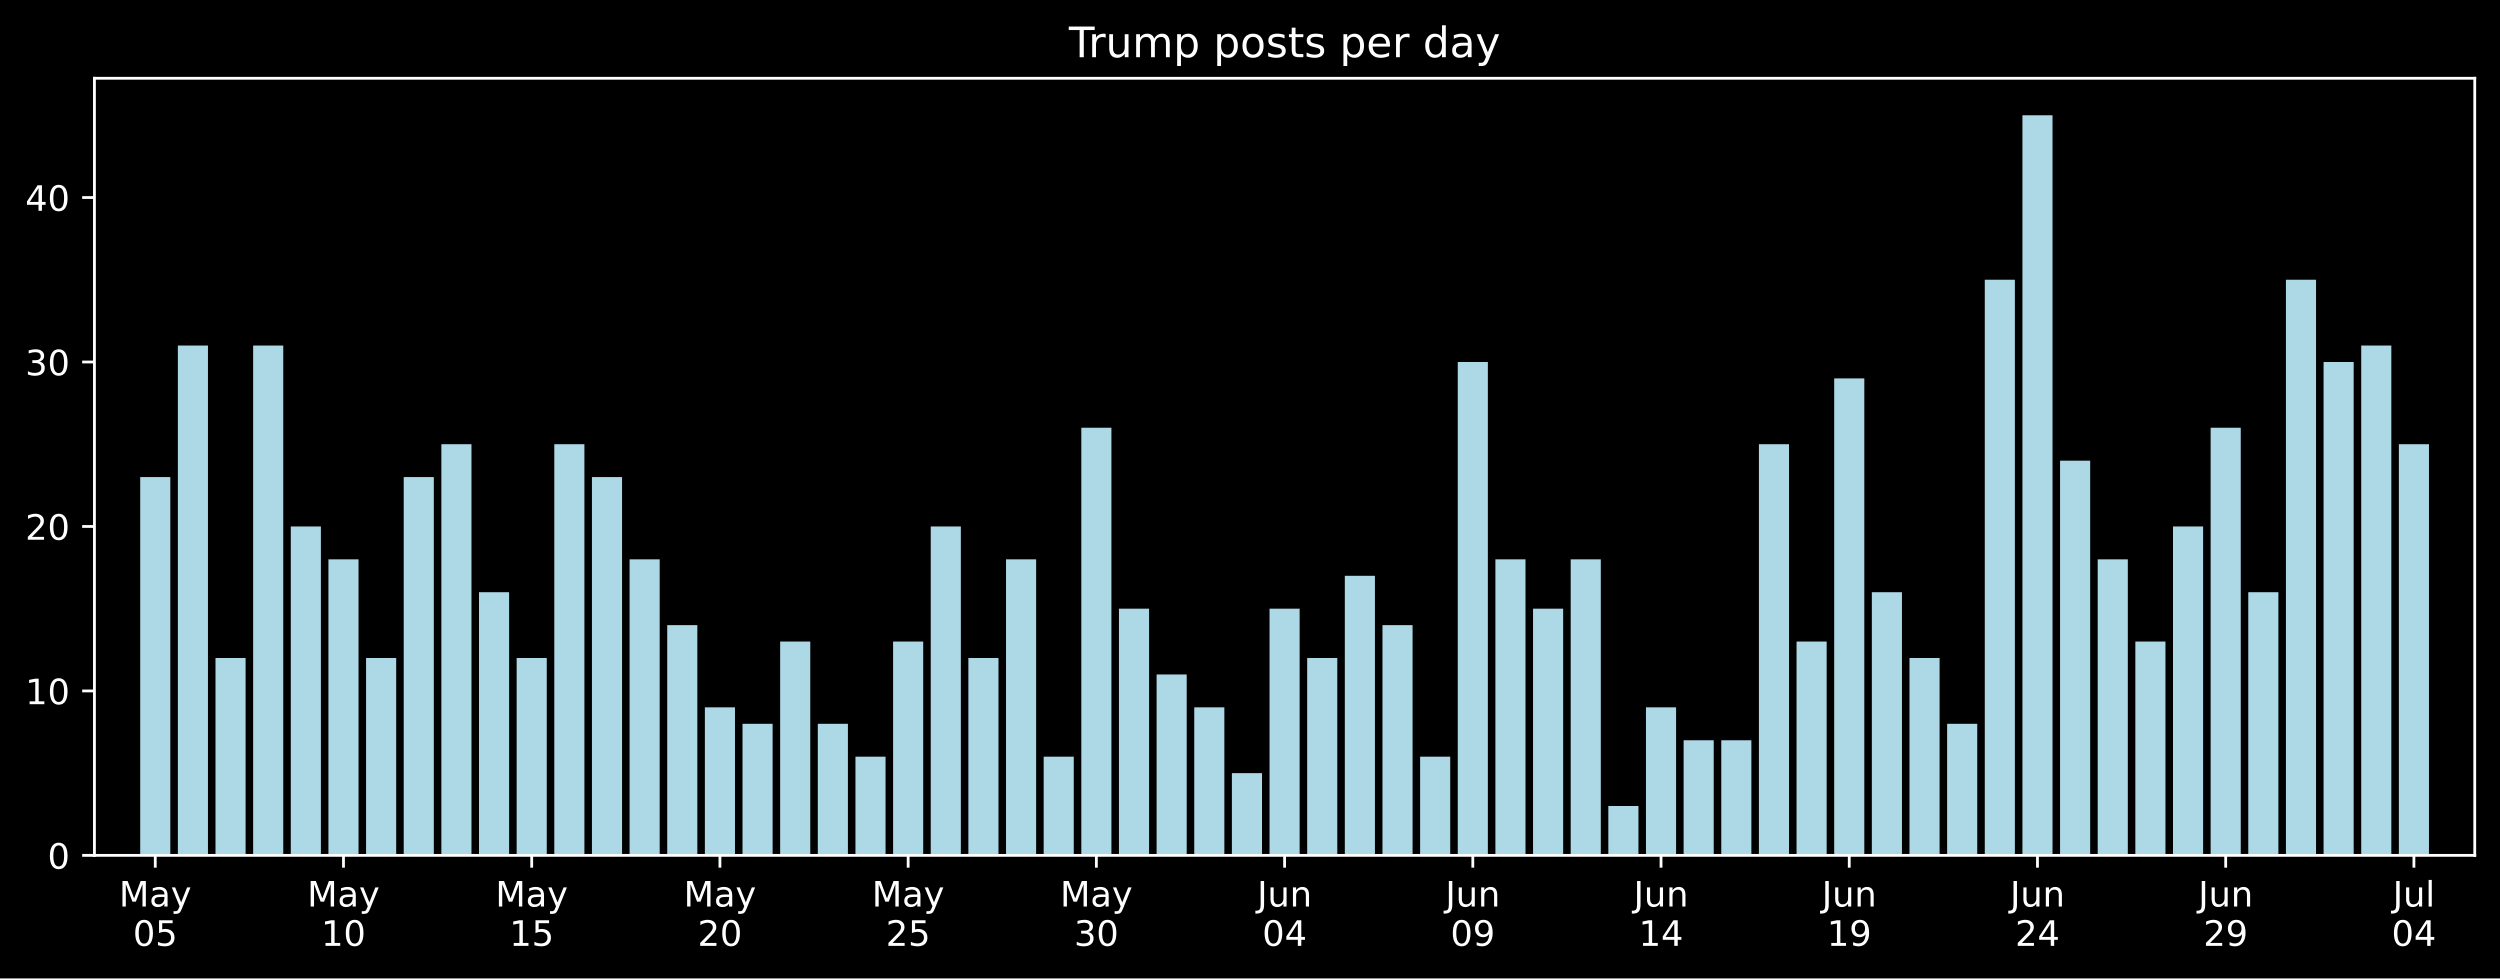
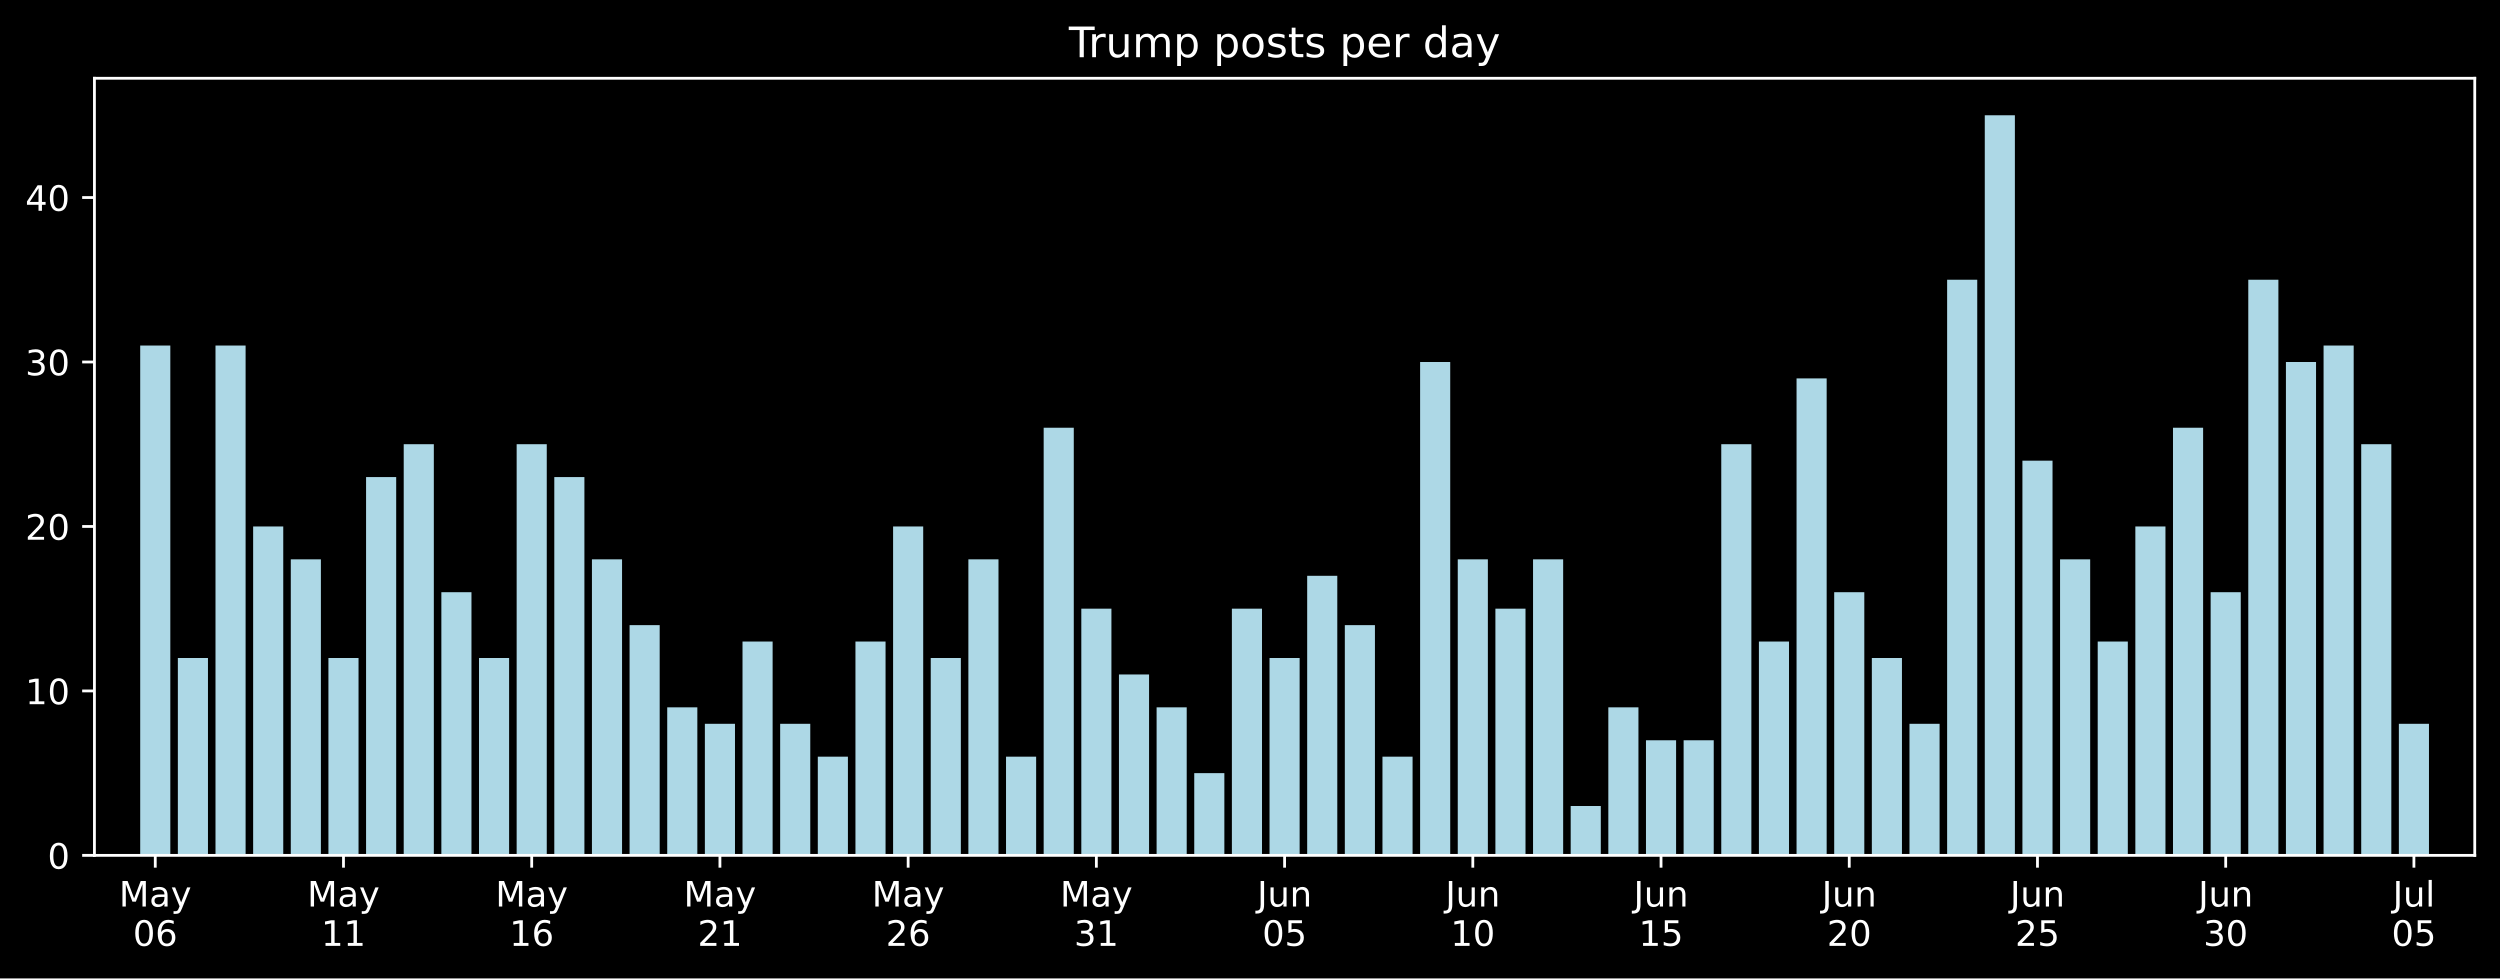
<svg xmlns="http://www.w3.org/2000/svg" xmlns:xlink="http://www.w3.org/1999/xlink" width="712.835pt" height="278.97pt" viewBox="0 0 712.835 278.97" version="1.1">
  <defs>
    <style type="text/css">*{stroke-linejoin: round; stroke-linecap: butt}</style>
  </defs>
  <g id="figure_1">
    <g id="patch_1">
      <path d="M 0 278.97  L 712.835 278.97  L 712.835 0  L 0 0  z " />
    </g>
    <g id="axes_1">
      <g id="patch_2">
        <path d="M 26.925 243.894  L 705.635 243.894  L 705.635 22.318  L 26.925 22.318  z " />
      </g>
      <g id="patch_3">
-         <path d="M 39.977 243.894  L 48.564 243.894  L 48.564 136.037  L 39.977 136.037  z " clip-path="url(#p703df6870e)" style="fill: #add8e6" />
+         <path d="M 39.977 243.894  L 48.564 243.894  L 48.564 98.522  L 39.977 98.522  z " clip-path="url(#p958a4c0f70)" style="fill: #add8e6" />
      </g>
      <g id="patch_4">
-         <path d="M 50.711 243.894  L 59.298 243.894  L 59.298 98.522  L 50.711 98.522  z " clip-path="url(#p703df6870e)" style="fill: #add8e6" />
+         <path d="M 50.711 243.894  L 59.298 243.894  L 59.298 187.621  L 50.711 187.621  z " clip-path="url(#p958a4c0f70)" style="fill: #add8e6" />
      </g>
      <g id="patch_5">
-         <path d="M 61.444 243.894  L 70.031 243.894  L 70.031 187.621  L 61.444 187.621  z " clip-path="url(#p703df6870e)" style="fill: #add8e6" />
+         <path d="M 61.444 243.894  L 70.031 243.894  L 70.031 98.522  L 61.444 98.522  z " clip-path="url(#p958a4c0f70)" style="fill: #add8e6" />
      </g>
      <g id="patch_6">
-         <path d="M 72.178 243.894  L 80.765 243.894  L 80.765 98.522  L 72.178 98.522  z " clip-path="url(#p703df6870e)" style="fill: #add8e6" />
+         <path d="M 72.178 243.894  L 80.765 243.894  L 80.765 150.105  L 72.178 150.105  z " clip-path="url(#p958a4c0f70)" style="fill: #add8e6" />
      </g>
      <g id="patch_7">
-         <path d="M 82.912 243.894  L 91.499 243.894  L 91.499 150.105  L 82.912 150.105  z " clip-path="url(#p703df6870e)" style="fill: #add8e6" />
+         <path d="M 82.912 243.894  L 91.499 243.894  L 91.499 159.484  L 82.912 159.484  z " clip-path="url(#p958a4c0f70)" style="fill: #add8e6" />
      </g>
      <g id="patch_8">
-         <path d="M 93.645 243.894  L 102.232 243.894  L 102.232 159.484  L 93.645 159.484  z " clip-path="url(#p703df6870e)" style="fill: #add8e6" />
+         <path d="M 93.645 243.894  L 102.232 243.894  L 102.232 187.621  L 93.645 187.621  z " clip-path="url(#p958a4c0f70)" style="fill: #add8e6" />
      </g>
      <g id="patch_9">
-         <path d="M 104.379 243.894  L 112.966 243.894  L 112.966 187.621  L 104.379 187.621  z " clip-path="url(#p703df6870e)" style="fill: #add8e6" />
+         <path d="M 104.379 243.894  L 112.966 243.894  L 112.966 136.037  L 104.379 136.037  z " clip-path="url(#p958a4c0f70)" style="fill: #add8e6" />
      </g>
      <g id="patch_10">
-         <path d="M 115.113 243.894  L 123.7 243.894  L 123.7 136.037  L 115.113 136.037  z " clip-path="url(#p703df6870e)" style="fill: #add8e6" />
+         <path d="M 115.113 243.894  L 123.7 243.894  L 123.7 126.658  L 115.113 126.658  z " clip-path="url(#p958a4c0f70)" style="fill: #add8e6" />
      </g>
      <g id="patch_11">
-         <path d="M 125.846 243.894  L 134.433 243.894  L 134.433 126.658  L 125.846 126.658  z " clip-path="url(#p703df6870e)" style="fill: #add8e6" />
+         <path d="M 125.846 243.894  L 134.433 243.894  L 134.433 168.863  L 125.846 168.863  z " clip-path="url(#p958a4c0f70)" style="fill: #add8e6" />
      </g>
      <g id="patch_12">
-         <path d="M 136.58 243.894  L 145.167 243.894  L 145.167 168.863  L 136.58 168.863  z " clip-path="url(#p703df6870e)" style="fill: #add8e6" />
+         <path d="M 136.58 243.894  L 145.167 243.894  L 145.167 187.621  L 136.58 187.621  z " clip-path="url(#p958a4c0f70)" style="fill: #add8e6" />
      </g>
      <g id="patch_13">
-         <path d="M 147.314 243.894  L 155.901 243.894  L 155.901 187.621  L 147.314 187.621  z " clip-path="url(#p703df6870e)" style="fill: #add8e6" />
+         <path d="M 147.314 243.894  L 155.901 243.894  L 155.901 126.658  L 147.314 126.658  z " clip-path="url(#p958a4c0f70)" style="fill: #add8e6" />
      </g>
      <g id="patch_14">
-         <path d="M 158.047 243.894  L 166.634 243.894  L 166.634 126.658  L 158.047 126.658  z " clip-path="url(#p703df6870e)" style="fill: #add8e6" />
+         <path d="M 158.047 243.894  L 166.634 243.894  L 166.634 136.037  L 158.047 136.037  z " clip-path="url(#p958a4c0f70)" style="fill: #add8e6" />
      </g>
      <g id="patch_15">
-         <path d="M 168.781 243.894  L 177.368 243.894  L 177.368 136.037  L 168.781 136.037  z " clip-path="url(#p703df6870e)" style="fill: #add8e6" />
+         <path d="M 168.781 243.894  L 177.368 243.894  L 177.368 159.484  L 168.781 159.484  z " clip-path="url(#p958a4c0f70)" style="fill: #add8e6" />
      </g>
      <g id="patch_16">
-         <path d="M 179.515 243.894  L 188.101 243.894  L 188.101 159.484  L 179.515 159.484  z " clip-path="url(#p703df6870e)" style="fill: #add8e6" />
+         <path d="M 179.515 243.894  L 188.101 243.894  L 188.101 178.242  L 179.515 178.242  z " clip-path="url(#p958a4c0f70)" style="fill: #add8e6" />
      </g>
      <g id="patch_17">
-         <path d="M 190.248 243.894  L 198.835 243.894  L 198.835 178.242  L 190.248 178.242  z " clip-path="url(#p703df6870e)" style="fill: #add8e6" />
+         <path d="M 190.248 243.894  L 198.835 243.894  L 198.835 201.689  L 190.248 201.689  z " clip-path="url(#p958a4c0f70)" style="fill: #add8e6" />
      </g>
      <g id="patch_18">
-         <path d="M 200.982 243.894  L 209.569 243.894  L 209.569 201.689  L 200.982 201.689  z " clip-path="url(#p703df6870e)" style="fill: #add8e6" />
+         <path d="M 200.982 243.894  L 209.569 243.894  L 209.569 206.379  L 200.982 206.379  z " clip-path="url(#p958a4c0f70)" style="fill: #add8e6" />
      </g>
      <g id="patch_19">
-         <path d="M 211.715 243.894  L 220.302 243.894  L 220.302 206.379  L 211.715 206.379  z " clip-path="url(#p703df6870e)" style="fill: #add8e6" />
+         <path d="M 211.715 243.894  L 220.302 243.894  L 220.302 182.931  L 211.715 182.931  z " clip-path="url(#p958a4c0f70)" style="fill: #add8e6" />
      </g>
      <g id="patch_20">
-         <path d="M 222.449 243.894  L 231.036 243.894  L 231.036 182.931  L 222.449 182.931  z " clip-path="url(#p703df6870e)" style="fill: #add8e6" />
+         <path d="M 222.449 243.894  L 231.036 243.894  L 231.036 206.379  L 222.449 206.379  z " clip-path="url(#p958a4c0f70)" style="fill: #add8e6" />
      </g>
      <g id="patch_21">
-         <path d="M 233.183 243.894  L 241.77 243.894  L 241.77 206.379  L 233.183 206.379  z " clip-path="url(#p703df6870e)" style="fill: #add8e6" />
+         <path d="M 233.183 243.894  L 241.77 243.894  L 241.77 215.757  L 233.183 215.757  z " clip-path="url(#p958a4c0f70)" style="fill: #add8e6" />
      </g>
      <g id="patch_22">
-         <path d="M 243.916 243.894  L 252.503 243.894  L 252.503 215.757  L 243.916 215.757  z " clip-path="url(#p703df6870e)" style="fill: #add8e6" />
+         <path d="M 243.916 243.894  L 252.503 243.894  L 252.503 182.931  L 243.916 182.931  z " clip-path="url(#p958a4c0f70)" style="fill: #add8e6" />
      </g>
      <g id="patch_23">
-         <path d="M 254.65 243.894  L 263.237 243.894  L 263.237 182.931  L 254.65 182.931  z " clip-path="url(#p703df6870e)" style="fill: #add8e6" />
+         <path d="M 254.65 243.894  L 263.237 243.894  L 263.237 150.105  L 254.65 150.105  z " clip-path="url(#p958a4c0f70)" style="fill: #add8e6" />
      </g>
      <g id="patch_24">
-         <path d="M 265.384 243.894  L 273.971 243.894  L 273.971 150.105  L 265.384 150.105  z " clip-path="url(#p703df6870e)" style="fill: #add8e6" />
+         <path d="M 265.384 243.894  L 273.971 243.894  L 273.971 187.621  L 265.384 187.621  z " clip-path="url(#p958a4c0f70)" style="fill: #add8e6" />
      </g>
      <g id="patch_25">
-         <path d="M 276.117 243.894  L 284.704 243.894  L 284.704 187.621  L 276.117 187.621  z " clip-path="url(#p703df6870e)" style="fill: #add8e6" />
+         <path d="M 276.117 243.894  L 284.704 243.894  L 284.704 159.484  L 276.117 159.484  z " clip-path="url(#p958a4c0f70)" style="fill: #add8e6" />
      </g>
      <g id="patch_26">
-         <path d="M 286.851 243.894  L 295.438 243.894  L 295.438 159.484  L 286.851 159.484  z " clip-path="url(#p703df6870e)" style="fill: #add8e6" />
+         <path d="M 286.851 243.894  L 295.438 243.894  L 295.438 215.757  L 286.851 215.757  z " clip-path="url(#p958a4c0f70)" style="fill: #add8e6" />
      </g>
      <g id="patch_27">
-         <path d="M 297.585 243.894  L 306.172 243.894  L 306.172 215.757  L 297.585 215.757  z " clip-path="url(#p703df6870e)" style="fill: #add8e6" />
+         <path d="M 297.585 243.894  L 306.172 243.894  L 306.172 121.969  L 297.585 121.969  z " clip-path="url(#p958a4c0f70)" style="fill: #add8e6" />
      </g>
      <g id="patch_28">
-         <path d="M 308.318 243.894  L 316.905 243.894  L 316.905 121.969  L 308.318 121.969  z " clip-path="url(#p703df6870e)" style="fill: #add8e6" />
+         <path d="M 308.318 243.894  L 316.905 243.894  L 316.905 173.553  L 308.318 173.553  z " clip-path="url(#p958a4c0f70)" style="fill: #add8e6" />
      </g>
      <g id="patch_29">
-         <path d="M 319.052 243.894  L 327.639 243.894  L 327.639 173.553  L 319.052 173.553  z " clip-path="url(#p703df6870e)" style="fill: #add8e6" />
+         <path d="M 319.052 243.894  L 327.639 243.894  L 327.639 192.31  L 319.052 192.31  z " clip-path="url(#p958a4c0f70)" style="fill: #add8e6" />
      </g>
      <g id="patch_30">
-         <path d="M 329.786 243.894  L 338.373 243.894  L 338.373 192.31  L 329.786 192.31  z " clip-path="url(#p703df6870e)" style="fill: #add8e6" />
+         <path d="M 329.786 243.894  L 338.373 243.894  L 338.373 201.689  L 329.786 201.689  z " clip-path="url(#p958a4c0f70)" style="fill: #add8e6" />
      </g>
      <g id="patch_31">
-         <path d="M 340.519 243.894  L 349.106 243.894  L 349.106 201.689  L 340.519 201.689  z " clip-path="url(#p703df6870e)" style="fill: #add8e6" />
+         <path d="M 340.519 243.894  L 349.106 243.894  L 349.106 220.447  L 340.519 220.447  z " clip-path="url(#p958a4c0f70)" style="fill: #add8e6" />
      </g>
      <g id="patch_32">
-         <path d="M 351.253 243.894  L 359.84 243.894  L 359.84 220.447  L 351.253 220.447  z " clip-path="url(#p703df6870e)" style="fill: #add8e6" />
+         <path d="M 351.253 243.894  L 359.84 243.894  L 359.84 173.553  L 351.253 173.553  z " clip-path="url(#p958a4c0f70)" style="fill: #add8e6" />
      </g>
      <g id="patch_33">
-         <path d="M 361.987 243.894  L 370.573 243.894  L 370.573 173.553  L 361.987 173.553  z " clip-path="url(#p703df6870e)" style="fill: #add8e6" />
+         <path d="M 361.987 243.894  L 370.573 243.894  L 370.573 187.621  L 361.987 187.621  z " clip-path="url(#p958a4c0f70)" style="fill: #add8e6" />
      </g>
      <g id="patch_34">
-         <path d="M 372.72 243.894  L 381.307 243.894  L 381.307 187.621  L 372.72 187.621  z " clip-path="url(#p703df6870e)" style="fill: #add8e6" />
+         <path d="M 372.72 243.894  L 381.307 243.894  L 381.307 164.174  L 372.72 164.174  z " clip-path="url(#p958a4c0f70)" style="fill: #add8e6" />
      </g>
      <g id="patch_35">
-         <path d="M 383.454 243.894  L 392.041 243.894  L 392.041 164.174  L 383.454 164.174  z " clip-path="url(#p703df6870e)" style="fill: #add8e6" />
+         <path d="M 383.454 243.894  L 392.041 243.894  L 392.041 178.242  L 383.454 178.242  z " clip-path="url(#p958a4c0f70)" style="fill: #add8e6" />
      </g>
      <g id="patch_36">
-         <path d="M 394.187 243.894  L 402.774 243.894  L 402.774 178.242  L 394.187 178.242  z " clip-path="url(#p703df6870e)" style="fill: #add8e6" />
+         <path d="M 394.187 243.894  L 402.774 243.894  L 402.774 215.757  L 394.187 215.757  z " clip-path="url(#p958a4c0f70)" style="fill: #add8e6" />
      </g>
      <g id="patch_37">
-         <path d="M 404.921 243.894  L 413.508 243.894  L 413.508 215.757  L 404.921 215.757  z " clip-path="url(#p703df6870e)" style="fill: #add8e6" />
+         <path d="M 404.921 243.894  L 413.508 243.894  L 413.508 103.211  L 404.921 103.211  z " clip-path="url(#p958a4c0f70)" style="fill: #add8e6" />
      </g>
      <g id="patch_38">
-         <path d="M 415.655 243.894  L 424.242 243.894  L 424.242 103.211  L 415.655 103.211  z " clip-path="url(#p703df6870e)" style="fill: #add8e6" />
+         <path d="M 415.655 243.894  L 424.242 243.894  L 424.242 159.484  L 415.655 159.484  z " clip-path="url(#p958a4c0f70)" style="fill: #add8e6" />
      </g>
      <g id="patch_39">
-         <path d="M 426.388 243.894  L 434.975 243.894  L 434.975 159.484  L 426.388 159.484  z " clip-path="url(#p703df6870e)" style="fill: #add8e6" />
+         <path d="M 426.388 243.894  L 434.975 243.894  L 434.975 173.553  L 426.388 173.553  z " clip-path="url(#p958a4c0f70)" style="fill: #add8e6" />
      </g>
      <g id="patch_40">
-         <path d="M 437.122 243.894  L 445.709 243.894  L 445.709 173.553  L 437.122 173.553  z " clip-path="url(#p703df6870e)" style="fill: #add8e6" />
+         <path d="M 437.122 243.894  L 445.709 243.894  L 445.709 159.484  L 437.122 159.484  z " clip-path="url(#p958a4c0f70)" style="fill: #add8e6" />
      </g>
      <g id="patch_41">
-         <path d="M 447.856 243.894  L 456.443 243.894  L 456.443 159.484  L 447.856 159.484  z " clip-path="url(#p703df6870e)" style="fill: #add8e6" />
+         <path d="M 447.856 243.894  L 456.443 243.894  L 456.443 229.826  L 447.856 229.826  z " clip-path="url(#p958a4c0f70)" style="fill: #add8e6" />
      </g>
      <g id="patch_42">
-         <path d="M 458.589 243.894  L 467.176 243.894  L 467.176 229.826  L 458.589 229.826  z " clip-path="url(#p703df6870e)" style="fill: #add8e6" />
+         <path d="M 458.589 243.894  L 467.176 243.894  L 467.176 201.689  L 458.589 201.689  z " clip-path="url(#p958a4c0f70)" style="fill: #add8e6" />
      </g>
      <g id="patch_43">
-         <path d="M 469.323 243.894  L 477.91 243.894  L 477.91 201.689  L 469.323 201.689  z " clip-path="url(#p703df6870e)" style="fill: #add8e6" />
+         <path d="M 469.323 243.894  L 477.91 243.894  L 477.91 211.068  L 469.323 211.068  z " clip-path="url(#p958a4c0f70)" style="fill: #add8e6" />
      </g>
      <g id="patch_44">
-         <path d="M 480.057 243.894  L 488.644 243.894  L 488.644 211.068  L 480.057 211.068  z " clip-path="url(#p703df6870e)" style="fill: #add8e6" />
+         <path d="M 480.057 243.894  L 488.644 243.894  L 488.644 211.068  L 480.057 211.068  z " clip-path="url(#p958a4c0f70)" style="fill: #add8e6" />
      </g>
      <g id="patch_45">
-         <path d="M 490.79 243.894  L 499.377 243.894  L 499.377 211.068  L 490.79 211.068  z " clip-path="url(#p703df6870e)" style="fill: #add8e6" />
+         <path d="M 490.79 243.894  L 499.377 243.894  L 499.377 126.658  L 490.79 126.658  z " clip-path="url(#p958a4c0f70)" style="fill: #add8e6" />
      </g>
      <g id="patch_46">
-         <path d="M 501.524 243.894  L 510.111 243.894  L 510.111 126.658  L 501.524 126.658  z " clip-path="url(#p703df6870e)" style="fill: #add8e6" />
+         <path d="M 501.524 243.894  L 510.111 243.894  L 510.111 182.931  L 501.524 182.931  z " clip-path="url(#p958a4c0f70)" style="fill: #add8e6" />
      </g>
      <g id="patch_47">
-         <path d="M 512.258 243.894  L 520.845 243.894  L 520.845 182.931  L 512.258 182.931  z " clip-path="url(#p703df6870e)" style="fill: #add8e6" />
+         <path d="M 512.258 243.894  L 520.845 243.894  L 520.845 107.9  L 512.258 107.9  z " clip-path="url(#p958a4c0f70)" style="fill: #add8e6" />
      </g>
      <g id="patch_48">
-         <path d="M 522.991 243.894  L 531.578 243.894  L 531.578 107.9  L 522.991 107.9  z " clip-path="url(#p703df6870e)" style="fill: #add8e6" />
+         <path d="M 522.991 243.894  L 531.578 243.894  L 531.578 168.863  L 522.991 168.863  z " clip-path="url(#p958a4c0f70)" style="fill: #add8e6" />
      </g>
      <g id="patch_49">
-         <path d="M 533.725 243.894  L 542.312 243.894  L 542.312 168.863  L 533.725 168.863  z " clip-path="url(#p703df6870e)" style="fill: #add8e6" />
+         <path d="M 533.725 243.894  L 542.312 243.894  L 542.312 187.621  L 533.725 187.621  z " clip-path="url(#p958a4c0f70)" style="fill: #add8e6" />
      </g>
      <g id="patch_50">
-         <path d="M 544.459 243.894  L 553.045 243.894  L 553.045 187.621  L 544.459 187.621  z " clip-path="url(#p703df6870e)" style="fill: #add8e6" />
+         <path d="M 544.459 243.894  L 553.045 243.894  L 553.045 206.379  L 544.459 206.379  z " clip-path="url(#p958a4c0f70)" style="fill: #add8e6" />
      </g>
      <g id="patch_51">
-         <path d="M 555.192 243.894  L 563.779 243.894  L 563.779 206.379  L 555.192 206.379  z " clip-path="url(#p703df6870e)" style="fill: #add8e6" />
+         <path d="M 555.192 243.894  L 563.779 243.894  L 563.779 79.764  L 555.192 79.764  z " clip-path="url(#p958a4c0f70)" style="fill: #add8e6" />
      </g>
      <g id="patch_52">
-         <path d="M 565.926 243.894  L 574.513 243.894  L 574.513 79.764  L 565.926 79.764  z " clip-path="url(#p703df6870e)" style="fill: #add8e6" />
+         <path d="M 565.926 243.894  L 574.513 243.894  L 574.513 32.869  L 565.926 32.869  z " clip-path="url(#p958a4c0f70)" style="fill: #add8e6" />
      </g>
      <g id="patch_53">
-         <path d="M 576.659 243.894  L 585.246 243.894  L 585.246 32.869  L 576.659 32.869  z " clip-path="url(#p703df6870e)" style="fill: #add8e6" />
+         <path d="M 576.659 243.894  L 585.246 243.894  L 585.246 131.348  L 576.659 131.348  z " clip-path="url(#p958a4c0f70)" style="fill: #add8e6" />
      </g>
      <g id="patch_54">
-         <path d="M 587.393 243.894  L 595.98 243.894  L 595.98 131.348  L 587.393 131.348  z " clip-path="url(#p703df6870e)" style="fill: #add8e6" />
+         <path d="M 587.393 243.894  L 595.98 243.894  L 595.98 159.484  L 587.393 159.484  z " clip-path="url(#p958a4c0f70)" style="fill: #add8e6" />
      </g>
      <g id="patch_55">
-         <path d="M 598.127 243.894  L 606.714 243.894  L 606.714 159.484  L 598.127 159.484  z " clip-path="url(#p703df6870e)" style="fill: #add8e6" />
+         <path d="M 598.127 243.894  L 606.714 243.894  L 606.714 182.931  L 598.127 182.931  z " clip-path="url(#p958a4c0f70)" style="fill: #add8e6" />
      </g>
      <g id="patch_56">
-         <path d="M 608.86 243.894  L 617.447 243.894  L 617.447 182.931  L 608.86 182.931  z " clip-path="url(#p703df6870e)" style="fill: #add8e6" />
+         <path d="M 608.86 243.894  L 617.447 243.894  L 617.447 150.105  L 608.86 150.105  z " clip-path="url(#p958a4c0f70)" style="fill: #add8e6" />
      </g>
      <g id="patch_57">
-         <path d="M 619.594 243.894  L 628.181 243.894  L 628.181 150.105  L 619.594 150.105  z " clip-path="url(#p703df6870e)" style="fill: #add8e6" />
+         <path d="M 619.594 243.894  L 628.181 243.894  L 628.181 121.969  L 619.594 121.969  z " clip-path="url(#p958a4c0f70)" style="fill: #add8e6" />
      </g>
      <g id="patch_58">
-         <path d="M 630.328 243.894  L 638.915 243.894  L 638.915 121.969  L 630.328 121.969  z " clip-path="url(#p703df6870e)" style="fill: #add8e6" />
+         <path d="M 630.328 243.894  L 638.915 243.894  L 638.915 168.863  L 630.328 168.863  z " clip-path="url(#p958a4c0f70)" style="fill: #add8e6" />
      </g>
      <g id="patch_59">
-         <path d="M 641.061 243.894  L 649.648 243.894  L 649.648 168.863  L 641.061 168.863  z " clip-path="url(#p703df6870e)" style="fill: #add8e6" />
+         <path d="M 641.061 243.894  L 649.648 243.894  L 649.648 79.764  L 641.061 79.764  z " clip-path="url(#p958a4c0f70)" style="fill: #add8e6" />
      </g>
      <g id="patch_60">
-         <path d="M 651.795 243.894  L 660.382 243.894  L 660.382 79.764  L 651.795 79.764  z " clip-path="url(#p703df6870e)" style="fill: #add8e6" />
+         <path d="M 651.795 243.894  L 660.382 243.894  L 660.382 103.211  L 651.795 103.211  z " clip-path="url(#p958a4c0f70)" style="fill: #add8e6" />
      </g>
      <g id="patch_61">
-         <path d="M 662.529 243.894  L 671.116 243.894  L 671.116 103.211  L 662.529 103.211  z " clip-path="url(#p703df6870e)" style="fill: #add8e6" />
+         <path d="M 662.529 243.894  L 671.116 243.894  L 671.116 98.522  L 662.529 98.522  z " clip-path="url(#p958a4c0f70)" style="fill: #add8e6" />
      </g>
      <g id="patch_62">
-         <path d="M 673.262 243.894  L 681.849 243.894  L 681.849 98.522  L 673.262 98.522  z " clip-path="url(#p703df6870e)" style="fill: #add8e6" />
+         <path d="M 673.262 243.894  L 681.849 243.894  L 681.849 126.658  L 673.262 126.658  z " clip-path="url(#p958a4c0f70)" style="fill: #add8e6" />
      </g>
      <g id="patch_63">
-         <path d="M 683.996 243.894  L 692.583 243.894  L 692.583 126.658  L 683.996 126.658  z " clip-path="url(#p703df6870e)" style="fill: #add8e6" />
+         <path d="M 683.996 243.894  L 692.583 243.894  L 692.583 206.379  L 683.996 206.379  z " clip-path="url(#p958a4c0f70)" style="fill: #add8e6" />
      </g>
      <g id="matplotlib.axis_1">
        <g id="xtick_1">
          <g id="line2d_1">
            <defs>
-               <path id="m008f627aa5" d="M 0 0  L 0 3.5  " style="stroke: #ffffff; stroke-width: 0.8" />
+               <path id="m045db6db11" d="M 0 0  L 0 3.5  " style="stroke: #ffffff; stroke-width: 0.8" />
            </defs>
            <g>
-               <use xlink:href="#m008f627aa5" x="44.271" y="243.894" style="fill: #ffffff; stroke: #ffffff; stroke-width: 0.8" />
+               <use xlink:href="#m045db6db11" x="44.271" y="243.894" style="fill: #ffffff; stroke: #ffffff; stroke-width: 0.8" />
            </g>
          </g>
          <g id="text_1">
            <g style="fill: #ffffff" transform="translate(33.93307 258.4926) scale(0.1 -0.1)">
              <defs>
                <path id="DejaVuSans-4d" d="M 628 4666  L 1569 4666  L 2759 1491  L 3956 4666  L 4897 4666  L 4897 0  L 4281 0  L 4281 4097  L 3078 897  L 2444 897  L 1241 4097  L 1241 0  L 628 0  L 628 4666  z " transform="scale(0.015625)" />
                <path id="DejaVuSans-61" d="M 2194 1759  Q 1497 1759 1228 1600  Q 959 1441 959 1056  Q 959 750 1161 570  Q 1363 391 1709 391  Q 2188 391 2477 730  Q 2766 1069 2766 1631  L 2766 1759  L 2194 1759  z M 3341 1997  L 3341 0  L 2766 0  L 2766 531  Q 2569 213 2275 61  Q 1981 -91 1556 -91  Q 1019 -91 701 211  Q 384 513 384 1019  Q 384 1609 779 1909  Q 1175 2209 1959 2209  L 2766 2209  L 2766 2266  Q 2766 2663 2505 2880  Q 2244 3097 1772 3097  Q 1472 3097 1187 3025  Q 903 2953 641 2809  L 641 3341  Q 956 3463 1253 3523  Q 1550 3584 1831 3584  Q 2591 3584 2966 3190  Q 3341 2797 3341 1997  z " transform="scale(0.015625)" />
                <path id="DejaVuSans-79" d="M 2059 -325  Q 1816 -950 1584 -1140  Q 1353 -1331 966 -1331  L 506 -1331  L 506 -850  L 844 -850  Q 1081 -850 1212 -737  Q 1344 -625 1503 -206  L 1606 56  L 191 3500  L 800 3500  L 1894 763  L 2988 3500  L 3597 3500  L 2059 -325  z " transform="scale(0.015625)" />
              </defs>
              <use xlink:href="#DejaVuSans-4d" />
              <use xlink:href="#DejaVuSans-61" x="86.279" />
              <use xlink:href="#DejaVuSans-79" x="147.559" />
            </g>
            <g style="fill: #ffffff" transform="translate(37.90807 269.6904) scale(0.1 -0.1)">
              <defs>
                <path id="DejaVuSans-30" d="M 2034 4250  Q 1547 4250 1301 3770  Q 1056 3291 1056 2328  Q 1056 1369 1301 889  Q 1547 409 2034 409  Q 2525 409 2770 889  Q 3016 1369 3016 2328  Q 3016 3291 2770 3770  Q 2525 4250 2034 4250  z M 2034 4750  Q 2819 4750 3233 4129  Q 3647 3509 3647 2328  Q 3647 1150 3233 529  Q 2819 -91 2034 -91  Q 1250 -91 836 529  Q 422 1150 422 2328  Q 422 3509 836 4129  Q 1250 4750 2034 4750  z " transform="scale(0.015625)" />
-                 <path id="DejaVuSans-35" d="M 691 4666  L 3169 4666  L 3169 4134  L 1269 4134  L 1269 2991  Q 1406 3038 1543 3061  Q 1681 3084 1819 3084  Q 2600 3084 3056 2656  Q 3513 2228 3513 1497  Q 3513 744 3044 326  Q 2575 -91 1722 -91  Q 1428 -91 1123 -41  Q 819 9 494 109  L 494 744  Q 775 591 1075 516  Q 1375 441 1709 441  Q 2250 441 2565 725  Q 2881 1009 2881 1497  Q 2881 1984 2565 2268  Q 2250 2553 1709 2553  Q 1456 2553 1204 2497  Q 953 2441 691 2322  L 691 4666  z " transform="scale(0.015625)" />
+                 <path id="DejaVuSans-36" d="M 2113 2584  Q 1688 2584 1439 2293  Q 1191 2003 1191 1497  Q 1191 994 1439 701  Q 1688 409 2113 409  Q 2538 409 2786 701  Q 3034 994 3034 1497  Q 3034 2003 2786 2293  Q 2538 2584 2113 2584  z M 3366 4563  L 3366 3988  Q 3128 4100 2886 4159  Q 2644 4219 2406 4219  Q 1781 4219 1451 3797  Q 1122 3375 1075 2522  Q 1259 2794 1537 2939  Q 1816 3084 2150 3084  Q 2853 3084 3261 2657  Q 3669 2231 3669 1497  Q 3669 778 3244 343  Q 2819 -91 2113 -91  Q 1303 -91 875 529  Q 447 1150 447 2328  Q 447 3434 972 4092  Q 1497 4750 2381 4750  Q 2619 4750 2861 4703  Q 3103 4656 3366 4563  z " transform="scale(0.015625)" />
              </defs>
              <use xlink:href="#DejaVuSans-30" />
-               <use xlink:href="#DejaVuSans-35" x="63.623" />
+               <use xlink:href="#DejaVuSans-36" x="63.623" />
            </g>
          </g>
        </g>
        <g id="xtick_2">
          <g id="line2d_2">
            <g>
-               <use xlink:href="#m008f627aa5" x="97.939" y="243.894" style="fill: #ffffff; stroke: #ffffff; stroke-width: 0.8" />
+               <use xlink:href="#m045db6db11" x="97.939" y="243.894" style="fill: #ffffff; stroke: #ffffff; stroke-width: 0.8" />
            </g>
          </g>
          <g id="text_2">
            <g style="fill: #ffffff" transform="translate(87.60131 258.4926) scale(0.1 -0.1)">
              <use xlink:href="#DejaVuSans-4d" />
              <use xlink:href="#DejaVuSans-61" x="86.279" />
              <use xlink:href="#DejaVuSans-79" x="147.559" />
            </g>
            <g style="fill: #ffffff" transform="translate(91.57631 269.6904) scale(0.1 -0.1)">
              <defs>
                <path id="DejaVuSans-31" d="M 794 531  L 1825 531  L 1825 4091  L 703 3866  L 703 4441  L 1819 4666  L 2450 4666  L 2450 531  L 3481 531  L 3481 0  L 794 0  L 794 531  z " transform="scale(0.015625)" />
              </defs>
              <use xlink:href="#DejaVuSans-31" />
-               <use xlink:href="#DejaVuSans-30" x="63.623" />
+               <use xlink:href="#DejaVuSans-31" x="63.623" />
            </g>
          </g>
        </g>
        <g id="xtick_3">
          <g id="line2d_3">
            <g>
-               <use xlink:href="#m008f627aa5" x="151.607" y="243.894" style="fill: #ffffff; stroke: #ffffff; stroke-width: 0.8" />
+               <use xlink:href="#m045db6db11" x="151.607" y="243.894" style="fill: #ffffff; stroke: #ffffff; stroke-width: 0.8" />
            </g>
          </g>
          <g id="text_3">
            <g style="fill: #ffffff" transform="translate(141.2696 258.4926) scale(0.1 -0.1)">
              <use xlink:href="#DejaVuSans-4d" />
              <use xlink:href="#DejaVuSans-61" x="86.279" />
              <use xlink:href="#DejaVuSans-79" x="147.559" />
            </g>
            <g style="fill: #ffffff" transform="translate(145.2446 269.6904) scale(0.1 -0.1)">
              <use xlink:href="#DejaVuSans-31" />
-               <use xlink:href="#DejaVuSans-35" x="63.623" />
+               <use xlink:href="#DejaVuSans-36" x="63.623" />
            </g>
          </g>
        </g>
        <g id="xtick_4">
          <g id="line2d_4">
            <g>
-               <use xlink:href="#m008f627aa5" x="205.275" y="243.894" style="fill: #ffffff; stroke: #ffffff; stroke-width: 0.8" />
+               <use xlink:href="#m045db6db11" x="205.275" y="243.894" style="fill: #ffffff; stroke: #ffffff; stroke-width: 0.8" />
            </g>
          </g>
          <g id="text_4">
            <g style="fill: #ffffff" transform="translate(194.9378 258.4926) scale(0.1 -0.1)">
              <use xlink:href="#DejaVuSans-4d" />
              <use xlink:href="#DejaVuSans-61" x="86.279" />
              <use xlink:href="#DejaVuSans-79" x="147.559" />
            </g>
            <g style="fill: #ffffff" transform="translate(198.9128 269.6904) scale(0.1 -0.1)">
              <defs>
                <path id="DejaVuSans-32" d="M 1228 531  L 3431 531  L 3431 0  L 469 0  L 469 531  Q 828 903 1448 1529  Q 2069 2156 2228 2338  Q 2531 2678 2651 2914  Q 2772 3150 2772 3378  Q 2772 3750 2511 3984  Q 2250 4219 1831 4219  Q 1534 4219 1204 4116  Q 875 4013 500 3803  L 500 4441  Q 881 4594 1212 4672  Q 1544 4750 1819 4750  Q 2544 4750 2975 4387  Q 3406 4025 3406 3419  Q 3406 3131 3298 2873  Q 3191 2616 2906 2266  Q 2828 2175 2409 1742  Q 1991 1309 1228 531  z " transform="scale(0.015625)" />
              </defs>
              <use xlink:href="#DejaVuSans-32" />
-               <use xlink:href="#DejaVuSans-30" x="63.623" />
+               <use xlink:href="#DejaVuSans-31" x="63.623" />
            </g>
          </g>
        </g>
        <g id="xtick_5">
          <g id="line2d_5">
            <g>
-               <use xlink:href="#m008f627aa5" x="258.944" y="243.894" style="fill: #ffffff; stroke: #ffffff; stroke-width: 0.8" />
+               <use xlink:href="#m045db6db11" x="258.944" y="243.894" style="fill: #ffffff; stroke: #ffffff; stroke-width: 0.8" />
            </g>
          </g>
          <g id="text_5">
            <g style="fill: #ffffff" transform="translate(248.606 258.4926) scale(0.1 -0.1)">
              <use xlink:href="#DejaVuSans-4d" />
              <use xlink:href="#DejaVuSans-61" x="86.279" />
              <use xlink:href="#DejaVuSans-79" x="147.559" />
            </g>
            <g style="fill: #ffffff" transform="translate(252.581 269.6904) scale(0.1 -0.1)">
              <use xlink:href="#DejaVuSans-32" />
-               <use xlink:href="#DejaVuSans-35" x="63.623" />
+               <use xlink:href="#DejaVuSans-36" x="63.623" />
            </g>
          </g>
        </g>
        <g id="xtick_6">
          <g id="line2d_6">
            <g>
-               <use xlink:href="#m008f627aa5" x="312.612" y="243.894" style="fill: #ffffff; stroke: #ffffff; stroke-width: 0.8" />
+               <use xlink:href="#m045db6db11" x="312.612" y="243.894" style="fill: #ffffff; stroke: #ffffff; stroke-width: 0.8" />
            </g>
          </g>
          <g id="text_6">
            <g style="fill: #ffffff" transform="translate(302.2743 258.4926) scale(0.1 -0.1)">
              <use xlink:href="#DejaVuSans-4d" />
              <use xlink:href="#DejaVuSans-61" x="86.279" />
              <use xlink:href="#DejaVuSans-79" x="147.559" />
            </g>
            <g style="fill: #ffffff" transform="translate(306.2493 269.6904) scale(0.1 -0.1)">
              <defs>
                <path id="DejaVuSans-33" d="M 2597 2516  Q 3050 2419 3304 2112  Q 3559 1806 3559 1356  Q 3559 666 3084 287  Q 2609 -91 1734 -91  Q 1441 -91 1130 -33  Q 819 25 488 141  L 488 750  Q 750 597 1062 519  Q 1375 441 1716 441  Q 2309 441 2620 675  Q 2931 909 2931 1356  Q 2931 1769 2642 2001  Q 2353 2234 1838 2234  L 1294 2234  L 1294 2753  L 1863 2753  Q 2328 2753 2575 2939  Q 2822 3125 2822 3475  Q 2822 3834 2567 4026  Q 2313 4219 1838 4219  Q 1578 4219 1281 4162  Q 984 4106 628 3988  L 628 4550  Q 988 4650 1302 4700  Q 1616 4750 1894 4750  Q 2613 4750 3031 4423  Q 3450 4097 3450 3541  Q 3450 3153 3228 2886  Q 3006 2619 2597 2516  z " transform="scale(0.015625)" />
              </defs>
              <use xlink:href="#DejaVuSans-33" />
-               <use xlink:href="#DejaVuSans-30" x="63.623" />
+               <use xlink:href="#DejaVuSans-31" x="63.623" />
            </g>
          </g>
        </g>
        <g id="xtick_7">
          <g id="line2d_7">
            <g>
-               <use xlink:href="#m008f627aa5" x="366.28" y="243.894" style="fill: #ffffff; stroke: #ffffff; stroke-width: 0.8" />
+               <use xlink:href="#m045db6db11" x="366.28" y="243.894" style="fill: #ffffff; stroke: #ffffff; stroke-width: 0.8" />
            </g>
          </g>
          <g id="text_7">
            <g style="fill: #ffffff" transform="translate(358.4675 258.4926) scale(0.1 -0.1)">
              <defs>
                <path id="DejaVuSans-4a" d="M 628 4666  L 1259 4666  L 1259 325  Q 1259 -519 939 -900  Q 619 -1281 -91 -1281  L -331 -1281  L -331 -750  L -134 -750  Q 284 -750 456 -515  Q 628 -281 628 325  L 628 4666  z " transform="scale(0.015625)" />
                <path id="DejaVuSans-75" d="M 544 1381  L 544 3500  L 1119 3500  L 1119 1403  Q 1119 906 1312 657  Q 1506 409 1894 409  Q 2359 409 2629 706  Q 2900 1003 2900 1516  L 2900 3500  L 3475 3500  L 3475 0  L 2900 0  L 2900 538  Q 2691 219 2414 64  Q 2138 -91 1772 -91  Q 1169 -91 856 284  Q 544 659 544 1381  z M 1991 3584  L 1991 3584  z " transform="scale(0.015625)" />
                <path id="DejaVuSans-6e" d="M 3513 2113  L 3513 0  L 2938 0  L 2938 2094  Q 2938 2591 2744 2837  Q 2550 3084 2163 3084  Q 1697 3084 1428 2787  Q 1159 2491 1159 1978  L 1159 0  L 581 0  L 581 3500  L 1159 3500  L 1159 2956  Q 1366 3272 1645 3428  Q 1925 3584 2291 3584  Q 2894 3584 3203 3211  Q 3513 2838 3513 2113  z " transform="scale(0.015625)" />
              </defs>
              <use xlink:href="#DejaVuSans-4a" />
              <use xlink:href="#DejaVuSans-75" x="29.492" />
              <use xlink:href="#DejaVuSans-6e" x="92.871" />
            </g>
            <g style="fill: #ffffff" transform="translate(359.9175 269.6904) scale(0.1 -0.1)">
              <defs>
-                 <path id="DejaVuSans-34" d="M 2419 4116  L 825 1625  L 2419 1625  L 2419 4116  z M 2253 4666  L 3047 4666  L 3047 1625  L 3713 1625  L 3713 1100  L 3047 1100  L 3047 0  L 2419 0  L 2419 1100  L 313 1100  L 313 1709  L 2253 4666  z " transform="scale(0.015625)" />
+                 <path id="DejaVuSans-35" d="M 691 4666  L 3169 4666  L 3169 4134  L 1269 4134  L 1269 2991  Q 1406 3038 1543 3061  Q 1681 3084 1819 3084  Q 2600 3084 3056 2656  Q 3513 2228 3513 1497  Q 3513 744 3044 326  Q 2575 -91 1722 -91  Q 1428 -91 1123 -41  Q 819 9 494 109  L 494 744  Q 775 591 1075 516  Q 1375 441 1709 441  Q 2250 441 2565 725  Q 2881 1009 2881 1497  Q 2881 1984 2565 2268  Q 2250 2553 1709 2553  Q 1456 2553 1204 2497  Q 953 2441 691 2322  L 691 4666  z " transform="scale(0.015625)" />
              </defs>
              <use xlink:href="#DejaVuSans-30" />
-               <use xlink:href="#DejaVuSans-34" x="63.623" />
+               <use xlink:href="#DejaVuSans-35" x="63.623" />
            </g>
          </g>
        </g>
        <g id="xtick_8">
          <g id="line2d_8">
            <g>
-               <use xlink:href="#m008f627aa5" x="419.948" y="243.894" style="fill: #ffffff; stroke: #ffffff; stroke-width: 0.8" />
+               <use xlink:href="#m045db6db11" x="419.948" y="243.894" style="fill: #ffffff; stroke: #ffffff; stroke-width: 0.8" />
            </g>
          </g>
          <g id="text_8">
            <g style="fill: #ffffff" transform="translate(412.1357 258.4926) scale(0.1 -0.1)">
              <use xlink:href="#DejaVuSans-4a" />
              <use xlink:href="#DejaVuSans-75" x="29.492" />
              <use xlink:href="#DejaVuSans-6e" x="92.871" />
            </g>
            <g style="fill: #ffffff" transform="translate(413.5857 269.6904) scale(0.1 -0.1)">
-               <defs>
-                 <path id="DejaVuSans-39" d="M 703 97  L 703 672  Q 941 559 1184 500  Q 1428 441 1663 441  Q 2288 441 2617 861  Q 2947 1281 2994 2138  Q 2813 1869 2534 1725  Q 2256 1581 1919 1581  Q 1219 1581 811 2004  Q 403 2428 403 3163  Q 403 3881 828 4315  Q 1253 4750 1959 4750  Q 2769 4750 3195 4129  Q 3622 3509 3622 2328  Q 3622 1225 3098 567  Q 2575 -91 1691 -91  Q 1453 -91 1209 -44  Q 966 3 703 97  z M 1959 2075  Q 2384 2075 2632 2365  Q 2881 2656 2881 3163  Q 2881 3666 2632 3958  Q 2384 4250 1959 4250  Q 1534 4250 1286 3958  Q 1038 3666 1038 3163  Q 1038 2656 1286 2365  Q 1534 2075 1959 2075  z " transform="scale(0.015625)" />
-               </defs>
-               <use xlink:href="#DejaVuSans-30" />
-               <use xlink:href="#DejaVuSans-39" x="63.623" />
+               <use xlink:href="#DejaVuSans-31" />
+               <use xlink:href="#DejaVuSans-30" x="63.623" />
            </g>
          </g>
        </g>
        <g id="xtick_9">
          <g id="line2d_9">
            <g>
-               <use xlink:href="#m008f627aa5" x="473.616" y="243.894" style="fill: #ffffff; stroke: #ffffff; stroke-width: 0.8" />
+               <use xlink:href="#m045db6db11" x="473.616" y="243.894" style="fill: #ffffff; stroke: #ffffff; stroke-width: 0.8" />
            </g>
          </g>
          <g id="text_9">
            <g style="fill: #ffffff" transform="translate(465.804 258.4926) scale(0.1 -0.1)">
              <use xlink:href="#DejaVuSans-4a" />
              <use xlink:href="#DejaVuSans-75" x="29.492" />
              <use xlink:href="#DejaVuSans-6e" x="92.871" />
            </g>
            <g style="fill: #ffffff" transform="translate(467.254 269.6904) scale(0.1 -0.1)">
              <use xlink:href="#DejaVuSans-31" />
-               <use xlink:href="#DejaVuSans-34" x="63.623" />
+               <use xlink:href="#DejaVuSans-35" x="63.623" />
            </g>
          </g>
        </g>
        <g id="xtick_10">
          <g id="line2d_10">
            <g>
-               <use xlink:href="#m008f627aa5" x="527.285" y="243.894" style="fill: #ffffff; stroke: #ffffff; stroke-width: 0.8" />
+               <use xlink:href="#m045db6db11" x="527.285" y="243.894" style="fill: #ffffff; stroke: #ffffff; stroke-width: 0.8" />
            </g>
          </g>
          <g id="text_10">
            <g style="fill: #ffffff" transform="translate(519.4722 258.4926) scale(0.1 -0.1)">
              <use xlink:href="#DejaVuSans-4a" />
              <use xlink:href="#DejaVuSans-75" x="29.492" />
              <use xlink:href="#DejaVuSans-6e" x="92.871" />
            </g>
            <g style="fill: #ffffff" transform="translate(520.9222 269.6904) scale(0.1 -0.1)">
-               <use xlink:href="#DejaVuSans-31" />
-               <use xlink:href="#DejaVuSans-39" x="63.623" />
+               <use xlink:href="#DejaVuSans-32" />
+               <use xlink:href="#DejaVuSans-30" x="63.623" />
            </g>
          </g>
        </g>
        <g id="xtick_11">
          <g id="line2d_11">
            <g>
-               <use xlink:href="#m008f627aa5" x="580.953" y="243.894" style="fill: #ffffff; stroke: #ffffff; stroke-width: 0.8" />
+               <use xlink:href="#m045db6db11" x="580.953" y="243.894" style="fill: #ffffff; stroke: #ffffff; stroke-width: 0.8" />
            </g>
          </g>
          <g id="text_11">
            <g style="fill: #ffffff" transform="translate(573.1404 258.4926) scale(0.1 -0.1)">
              <use xlink:href="#DejaVuSans-4a" />
              <use xlink:href="#DejaVuSans-75" x="29.492" />
              <use xlink:href="#DejaVuSans-6e" x="92.871" />
            </g>
            <g style="fill: #ffffff" transform="translate(574.5905 269.6904) scale(0.1 -0.1)">
              <use xlink:href="#DejaVuSans-32" />
-               <use xlink:href="#DejaVuSans-34" x="63.623" />
+               <use xlink:href="#DejaVuSans-35" x="63.623" />
            </g>
          </g>
        </g>
        <g id="xtick_12">
          <g id="line2d_12">
            <g>
-               <use xlink:href="#m008f627aa5" x="634.621" y="243.894" style="fill: #ffffff; stroke: #ffffff; stroke-width: 0.8" />
+               <use xlink:href="#m045db6db11" x="634.621" y="243.894" style="fill: #ffffff; stroke: #ffffff; stroke-width: 0.8" />
            </g>
          </g>
          <g id="text_12">
            <g style="fill: #ffffff" transform="translate(626.8087 258.4926) scale(0.1 -0.1)">
              <use xlink:href="#DejaVuSans-4a" />
              <use xlink:href="#DejaVuSans-75" x="29.492" />
              <use xlink:href="#DejaVuSans-6e" x="92.871" />
            </g>
            <g style="fill: #ffffff" transform="translate(628.2587 269.6904) scale(0.1 -0.1)">
-               <use xlink:href="#DejaVuSans-32" />
-               <use xlink:href="#DejaVuSans-39" x="63.623" />
+               <use xlink:href="#DejaVuSans-33" />
+               <use xlink:href="#DejaVuSans-30" x="63.623" />
            </g>
          </g>
        </g>
        <g id="xtick_13">
          <g id="line2d_13">
            <g>
-               <use xlink:href="#m008f627aa5" x="688.289" y="243.894" style="fill: #ffffff; stroke: #ffffff; stroke-width: 0.8" />
+               <use xlink:href="#m045db6db11" x="688.289" y="243.894" style="fill: #ffffff; stroke: #ffffff; stroke-width: 0.8" />
            </g>
          </g>
          <g id="text_13">
            <g style="fill: #ffffff" transform="translate(682.2566 258.4926) scale(0.1 -0.1)">
              <defs>
                <path id="DejaVuSans-6c" d="M 603 4863  L 1178 4863  L 1178 0  L 603 0  L 603 4863  z " transform="scale(0.015625)" />
              </defs>
              <use xlink:href="#DejaVuSans-4a" />
              <use xlink:href="#DejaVuSans-75" x="29.492" />
              <use xlink:href="#DejaVuSans-6c" x="92.871" />
            </g>
            <g style="fill: #ffffff" transform="translate(681.9269 269.6904) scale(0.1 -0.1)">
              <use xlink:href="#DejaVuSans-30" />
-               <use xlink:href="#DejaVuSans-34" x="63.623" />
+               <use xlink:href="#DejaVuSans-35" x="63.623" />
            </g>
          </g>
        </g>
      </g>
      <g id="matplotlib.axis_2">
        <g id="ytick_1">
          <g id="line2d_14">
            <defs>
-               <path id="m45161e45e7" d="M 0 0  L -3.5 0  " style="stroke: #ffffff; stroke-width: 0.8" />
+               <path id="m4e3aae1c9d" d="M 0 0  L -3.5 0  " style="stroke: #ffffff; stroke-width: 0.8" />
            </defs>
            <g>
-               <use xlink:href="#m45161e45e7" x="26.925" y="243.894" style="fill: #ffffff; stroke: #ffffff; stroke-width: 0.8" />
+               <use xlink:href="#m4e3aae1c9d" x="26.925" y="243.894" style="fill: #ffffff; stroke: #ffffff; stroke-width: 0.8" />
            </g>
          </g>
          <g id="text_14">
            <g style="fill: #ffffff" transform="translate(13.5625 247.6933) scale(0.1 -0.1)">
              <use xlink:href="#DejaVuSans-30" />
            </g>
          </g>
        </g>
        <g id="ytick_2">
          <g id="line2d_15">
            <g>
-               <use xlink:href="#m45161e45e7" x="26.925" y="197" style="fill: #ffffff; stroke: #ffffff; stroke-width: 0.8" />
+               <use xlink:href="#m4e3aae1c9d" x="26.925" y="197" style="fill: #ffffff; stroke: #ffffff; stroke-width: 0.8" />
            </g>
          </g>
          <g id="text_15">
            <g style="fill: #ffffff" transform="translate(7.2 200.799) scale(0.1 -0.1)">
              <use xlink:href="#DejaVuSans-31" />
              <use xlink:href="#DejaVuSans-30" x="63.623" />
            </g>
          </g>
        </g>
        <g id="ytick_3">
          <g id="line2d_16">
            <g>
-               <use xlink:href="#m45161e45e7" x="26.925" y="150.105" style="fill: #ffffff; stroke: #ffffff; stroke-width: 0.8" />
+               <use xlink:href="#m4e3aae1c9d" x="26.925" y="150.105" style="fill: #ffffff; stroke: #ffffff; stroke-width: 0.8" />
            </g>
          </g>
          <g id="text_16">
            <g style="fill: #ffffff" transform="translate(7.2 153.9046) scale(0.1 -0.1)">
              <use xlink:href="#DejaVuSans-32" />
              <use xlink:href="#DejaVuSans-30" x="63.623" />
            </g>
          </g>
        </g>
        <g id="ytick_4">
          <g id="line2d_17">
            <g>
-               <use xlink:href="#m45161e45e7" x="26.925" y="103.211" style="fill: #ffffff; stroke: #ffffff; stroke-width: 0.8" />
+               <use xlink:href="#m4e3aae1c9d" x="26.925" y="103.211" style="fill: #ffffff; stroke: #ffffff; stroke-width: 0.8" />
            </g>
          </g>
          <g id="text_17">
            <g style="fill: #ffffff" transform="translate(7.2 107.0102) scale(0.1 -0.1)">
              <use xlink:href="#DejaVuSans-33" />
              <use xlink:href="#DejaVuSans-30" x="63.623" />
            </g>
          </g>
        </g>
        <g id="ytick_5">
          <g id="line2d_18">
            <g>
-               <use xlink:href="#m45161e45e7" x="26.925" y="56.317" style="fill: #ffffff; stroke: #ffffff; stroke-width: 0.8" />
+               <use xlink:href="#m4e3aae1c9d" x="26.925" y="56.317" style="fill: #ffffff; stroke: #ffffff; stroke-width: 0.8" />
            </g>
          </g>
          <g id="text_18">
            <g style="fill: #ffffff" transform="translate(7.2 60.11578) scale(0.1 -0.1)">
+               <defs>
+                 <path id="DejaVuSans-34" d="M 2419 4116  L 825 1625  L 2419 1625  L 2419 4116  z M 2253 4666  L 3047 4666  L 3047 1625  L 3713 1625  L 3713 1100  L 3047 1100  L 3047 0  L 2419 0  L 2419 1100  L 313 1100  L 313 1709  L 2253 4666  z " transform="scale(0.015625)" />
+               </defs>
              <use xlink:href="#DejaVuSans-34" />
              <use xlink:href="#DejaVuSans-30" x="63.623" />
            </g>
          </g>
        </g>
      </g>
      <g id="patch_64">
        <path d="M 26.925 243.894  L 26.925 22.318  " style="fill: none; stroke: #ffffff; stroke-width: 0.8; stroke-linejoin: miter; stroke-linecap: square" />
      </g>
      <g id="patch_65">
        <path d="M 705.635 243.894  L 705.635 22.318  " style="fill: none; stroke: #ffffff; stroke-width: 0.8; stroke-linejoin: miter; stroke-linecap: square" />
      </g>
      <g id="patch_66">
        <path d="M 26.925 243.894  L 705.635 243.894  " style="fill: none; stroke: #ffffff; stroke-width: 0.8; stroke-linejoin: miter; stroke-linecap: square" />
      </g>
      <g id="patch_67">
        <path d="M 26.925 22.318  L 705.635 22.318  " style="fill: none; stroke: #ffffff; stroke-width: 0.8; stroke-linejoin: miter; stroke-linecap: square" />
      </g>
      <g id="text_19">
        <g style="fill: #ffffff" transform="translate(304.7688 16.31812) scale(0.12 -0.12)">
          <defs>
            <path id="DejaVuSans-54" d="M -19 4666  L 3928 4666  L 3928 4134  L 2272 4134  L 2272 0  L 1638 0  L 1638 4134  L -19 4134  L -19 4666  z " transform="scale(0.015625)" />
            <path id="DejaVuSans-72" d="M 2631 2963  Q 2534 3019 2420 3045  Q 2306 3072 2169 3072  Q 1681 3072 1420 2755  Q 1159 2438 1159 1844  L 1159 0  L 581 0  L 581 3500  L 1159 3500  L 1159 2956  Q 1341 3275 1631 3429  Q 1922 3584 2338 3584  Q 2397 3584 2469 3576  Q 2541 3569 2628 3553  L 2631 2963  z " transform="scale(0.015625)" />
            <path id="DejaVuSans-6d" d="M 3328 2828  Q 3544 3216 3844 3400  Q 4144 3584 4550 3584  Q 5097 3584 5394 3201  Q 5691 2819 5691 2113  L 5691 0  L 5113 0  L 5113 2094  Q 5113 2597 4934 2840  Q 4756 3084 4391 3084  Q 3944 3084 3684 2787  Q 3425 2491 3425 1978  L 3425 0  L 2847 0  L 2847 2094  Q 2847 2600 2669 2842  Q 2491 3084 2119 3084  Q 1678 3084 1418 2786  Q 1159 2488 1159 1978  L 1159 0  L 581 0  L 581 3500  L 1159 3500  L 1159 2956  Q 1356 3278 1631 3431  Q 1906 3584 2284 3584  Q 2666 3584 2933 3390  Q 3200 3197 3328 2828  z " transform="scale(0.015625)" />
            <path id="DejaVuSans-70" d="M 1159 525  L 1159 -1331  L 581 -1331  L 581 3500  L 1159 3500  L 1159 2969  Q 1341 3281 1617 3432  Q 1894 3584 2278 3584  Q 2916 3584 3314 3078  Q 3713 2572 3713 1747  Q 3713 922 3314 415  Q 2916 -91 2278 -91  Q 1894 -91 1617 61  Q 1341 213 1159 525  z M 3116 1747  Q 3116 2381 2855 2742  Q 2594 3103 2138 3103  Q 1681 3103 1420 2742  Q 1159 2381 1159 1747  Q 1159 1113 1420 752  Q 1681 391 2138 391  Q 2594 391 2855 752  Q 3116 1113 3116 1747  z " transform="scale(0.015625)" />
            <path id="DejaVuSans-20" transform="scale(0.015625)" />
            <path id="DejaVuSans-6f" d="M 1959 3097  Q 1497 3097 1228 2736  Q 959 2375 959 1747  Q 959 1119 1226 758  Q 1494 397 1959 397  Q 2419 397 2687 759  Q 2956 1122 2956 1747  Q 2956 2369 2687 2733  Q 2419 3097 1959 3097  z M 1959 3584  Q 2709 3584 3137 3096  Q 3566 2609 3566 1747  Q 3566 888 3137 398  Q 2709 -91 1959 -91  Q 1206 -91 779 398  Q 353 888 353 1747  Q 353 2609 779 3096  Q 1206 3584 1959 3584  z " transform="scale(0.015625)" />
            <path id="DejaVuSans-73" d="M 2834 3397  L 2834 2853  Q 2591 2978 2328 3040  Q 2066 3103 1784 3103  Q 1356 3103 1142 2972  Q 928 2841 928 2578  Q 928 2378 1081 2264  Q 1234 2150 1697 2047  L 1894 2003  Q 2506 1872 2764 1633  Q 3022 1394 3022 966  Q 3022 478 2636 193  Q 2250 -91 1575 -91  Q 1294 -91 989 -36  Q 684 19 347 128  L 347 722  Q 666 556 975 473  Q 1284 391 1588 391  Q 1994 391 2212 530  Q 2431 669 2431 922  Q 2431 1156 2273 1281  Q 2116 1406 1581 1522  L 1381 1569  Q 847 1681 609 1914  Q 372 2147 372 2553  Q 372 3047 722 3315  Q 1072 3584 1716 3584  Q 2034 3584 2315 3537  Q 2597 3491 2834 3397  z " transform="scale(0.015625)" />
            <path id="DejaVuSans-74" d="M 1172 4494  L 1172 3500  L 2356 3500  L 2356 3053  L 1172 3053  L 1172 1153  Q 1172 725 1289 603  Q 1406 481 1766 481  L 2356 481  L 2356 0  L 1766 0  Q 1100 0 847 248  Q 594 497 594 1153  L 594 3053  L 172 3053  L 172 3500  L 594 3500  L 594 4494  L 1172 4494  z " transform="scale(0.015625)" />
            <path id="DejaVuSans-65" d="M 3597 1894  L 3597 1613  L 953 1613  Q 991 1019 1311 708  Q 1631 397 2203 397  Q 2534 397 2845 478  Q 3156 559 3463 722  L 3463 178  Q 3153 47 2828 -22  Q 2503 -91 2169 -91  Q 1331 -91 842 396  Q 353 884 353 1716  Q 353 2575 817 3079  Q 1281 3584 2069 3584  Q 2775 3584 3186 3129  Q 3597 2675 3597 1894  z M 3022 2063  Q 3016 2534 2758 2815  Q 2500 3097 2075 3097  Q 1594 3097 1305 2825  Q 1016 2553 972 2059  L 3022 2063  z " transform="scale(0.015625)" />
            <path id="DejaVuSans-64" d="M 2906 2969  L 2906 4863  L 3481 4863  L 3481 0  L 2906 0  L 2906 525  Q 2725 213 2448 61  Q 2172 -91 1784 -91  Q 1150 -91 751 415  Q 353 922 353 1747  Q 353 2572 751 3078  Q 1150 3584 1784 3584  Q 2172 3584 2448 3432  Q 2725 3281 2906 2969  z M 947 1747  Q 947 1113 1208 752  Q 1469 391 1925 391  Q 2381 391 2643 752  Q 2906 1113 2906 1747  Q 2906 2381 2643 2742  Q 2381 3103 1925 3103  Q 1469 3103 1208 2742  Q 947 2381 947 1747  z " transform="scale(0.015625)" />
          </defs>
          <use xlink:href="#DejaVuSans-54" />
          <use xlink:href="#DejaVuSans-72" x="46.334" />
          <use xlink:href="#DejaVuSans-75" x="87.447" />
          <use xlink:href="#DejaVuSans-6d" x="150.826" />
          <use xlink:href="#DejaVuSans-70" x="248.238" />
          <use xlink:href="#DejaVuSans-20" x="311.715" />
          <use xlink:href="#DejaVuSans-70" x="343.502" />
          <use xlink:href="#DejaVuSans-6f" x="406.979" />
          <use xlink:href="#DejaVuSans-73" x="468.16" />
          <use xlink:href="#DejaVuSans-74" x="520.26" />
          <use xlink:href="#DejaVuSans-73" x="559.469" />
          <use xlink:href="#DejaVuSans-20" x="611.568" />
          <use xlink:href="#DejaVuSans-70" x="643.355" />
          <use xlink:href="#DejaVuSans-65" x="706.832" />
          <use xlink:href="#DejaVuSans-72" x="768.355" />
          <use xlink:href="#DejaVuSans-20" x="809.469" />
          <use xlink:href="#DejaVuSans-64" x="841.256" />
          <use xlink:href="#DejaVuSans-61" x="904.732" />
          <use xlink:href="#DejaVuSans-79" x="966.012" />
        </g>
      </g>
    </g>
  </g>
  <defs>
-     <clipPath id="p703df6870e">
+     <clipPath id="p958a4c0f70">
      <rect x="26.925" y="22.318" width="678.71" height="221.576" />
    </clipPath>
  </defs>
</svg>
